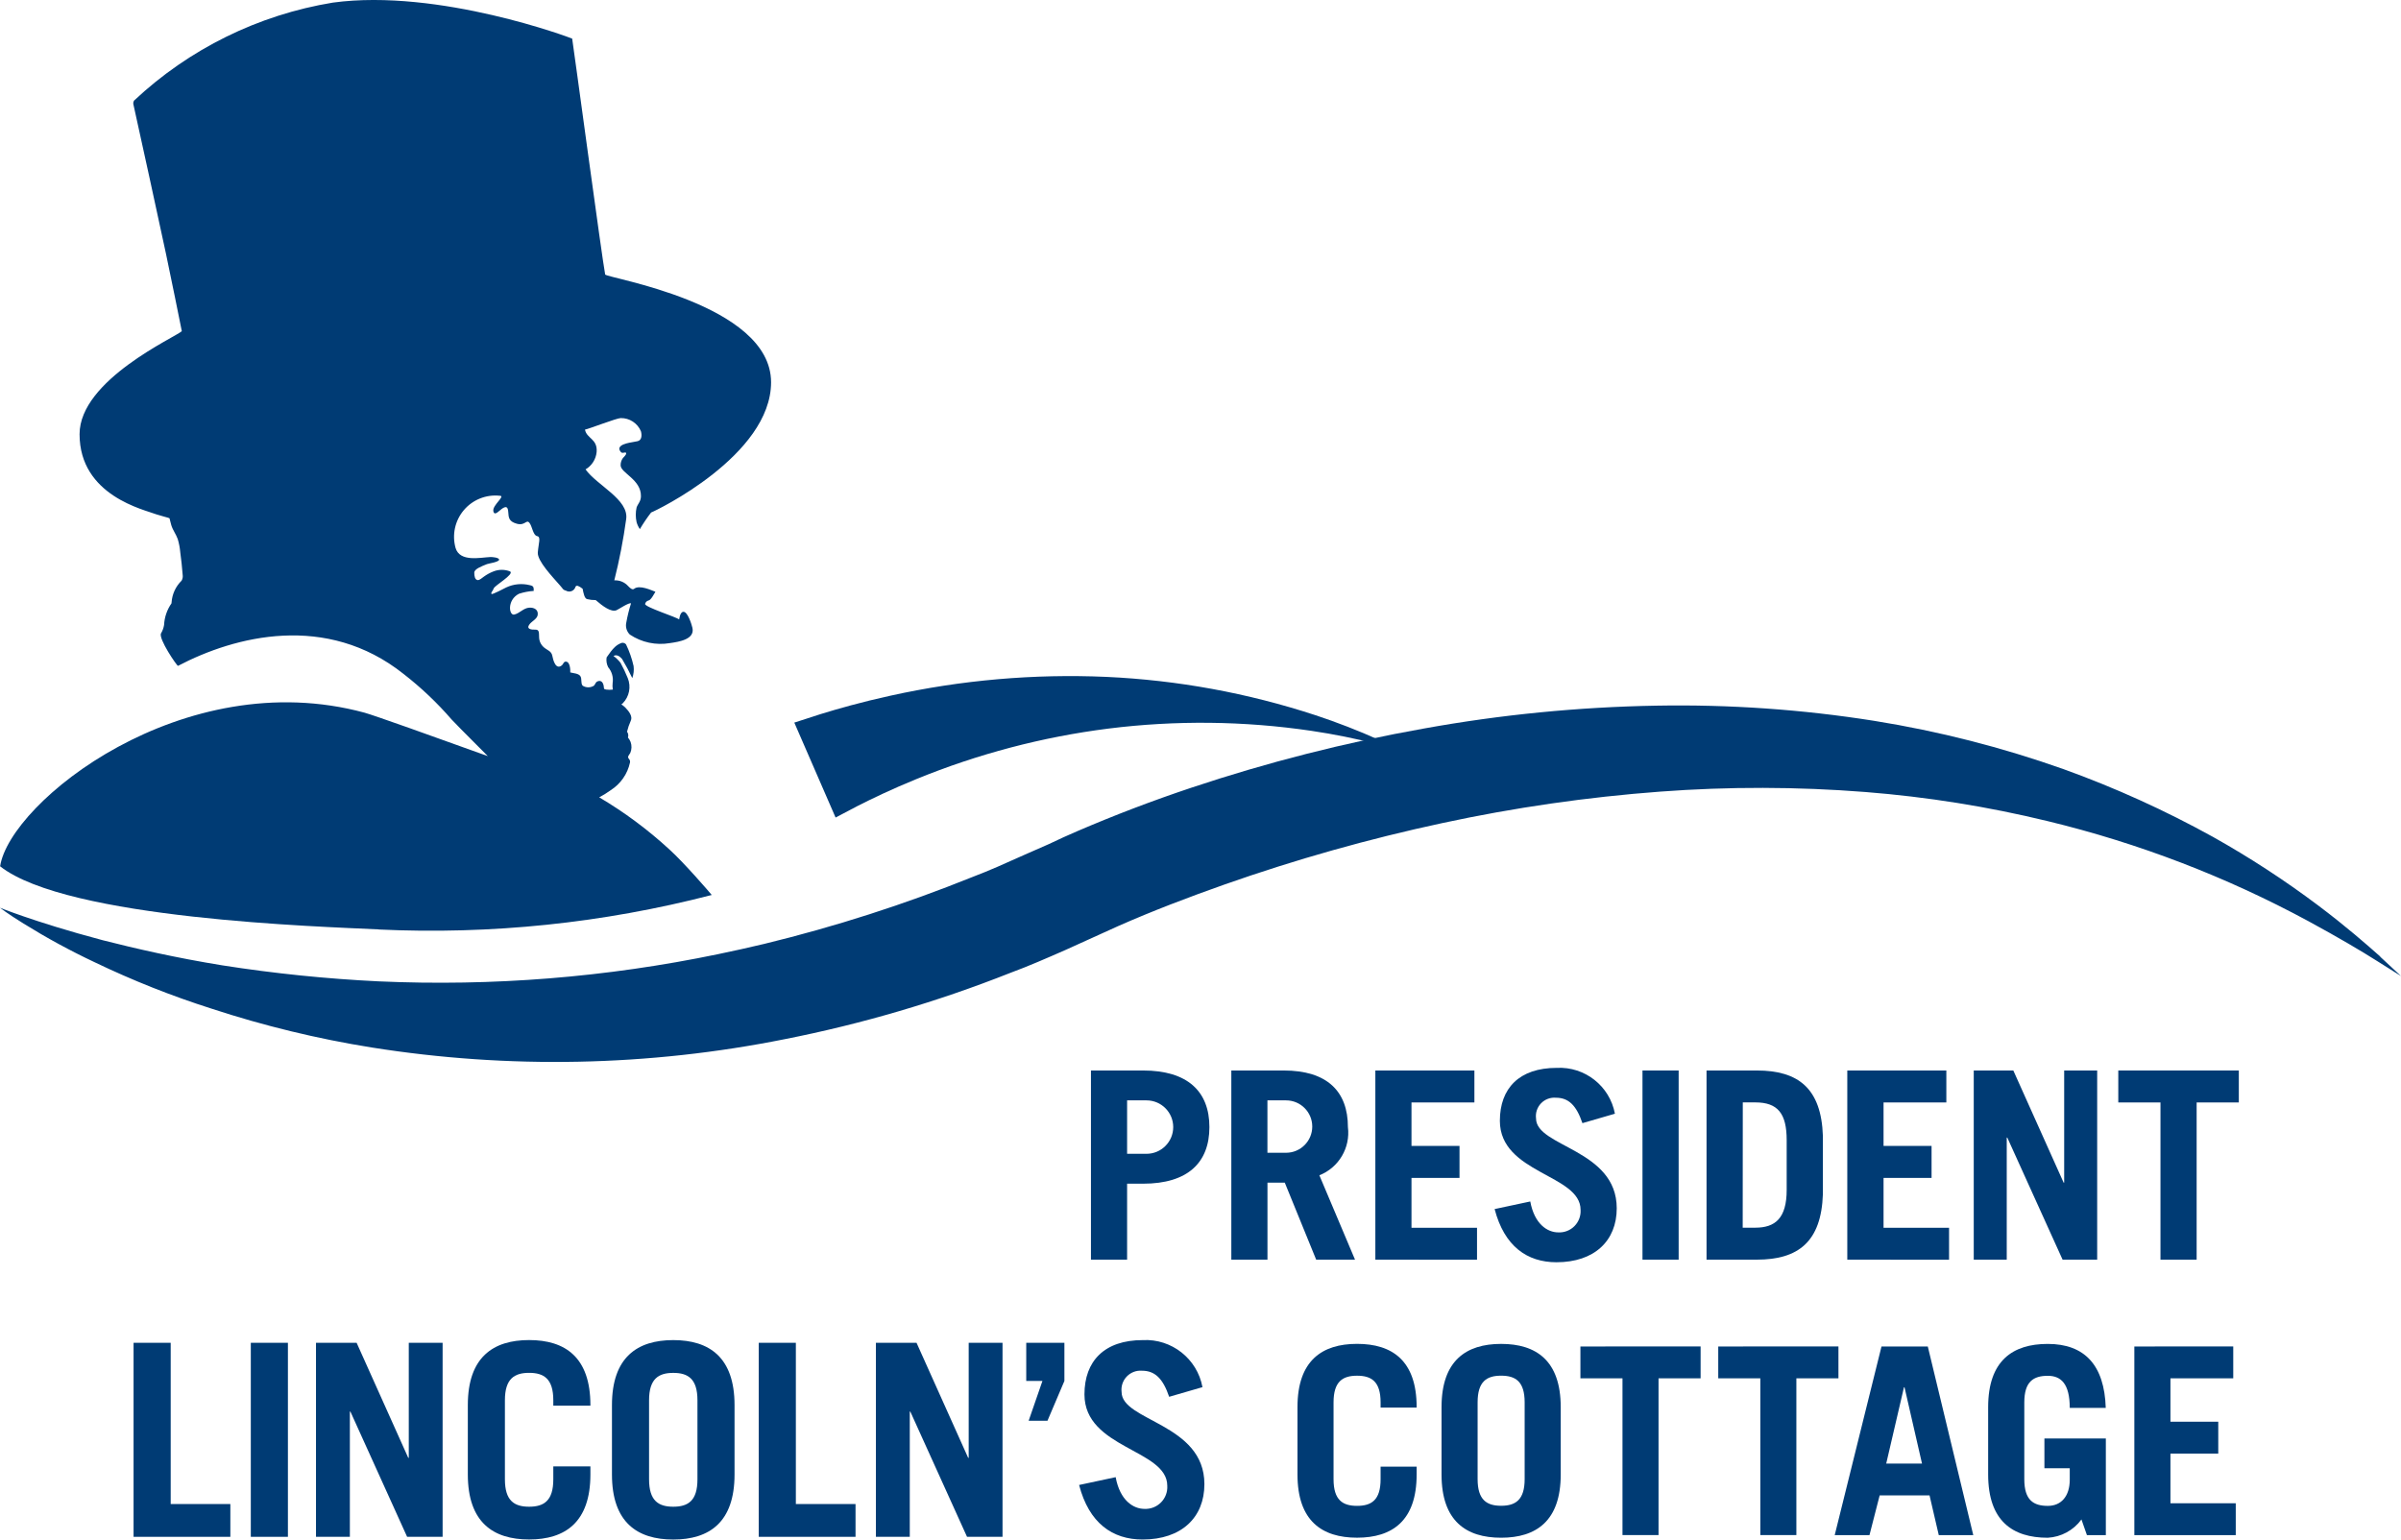
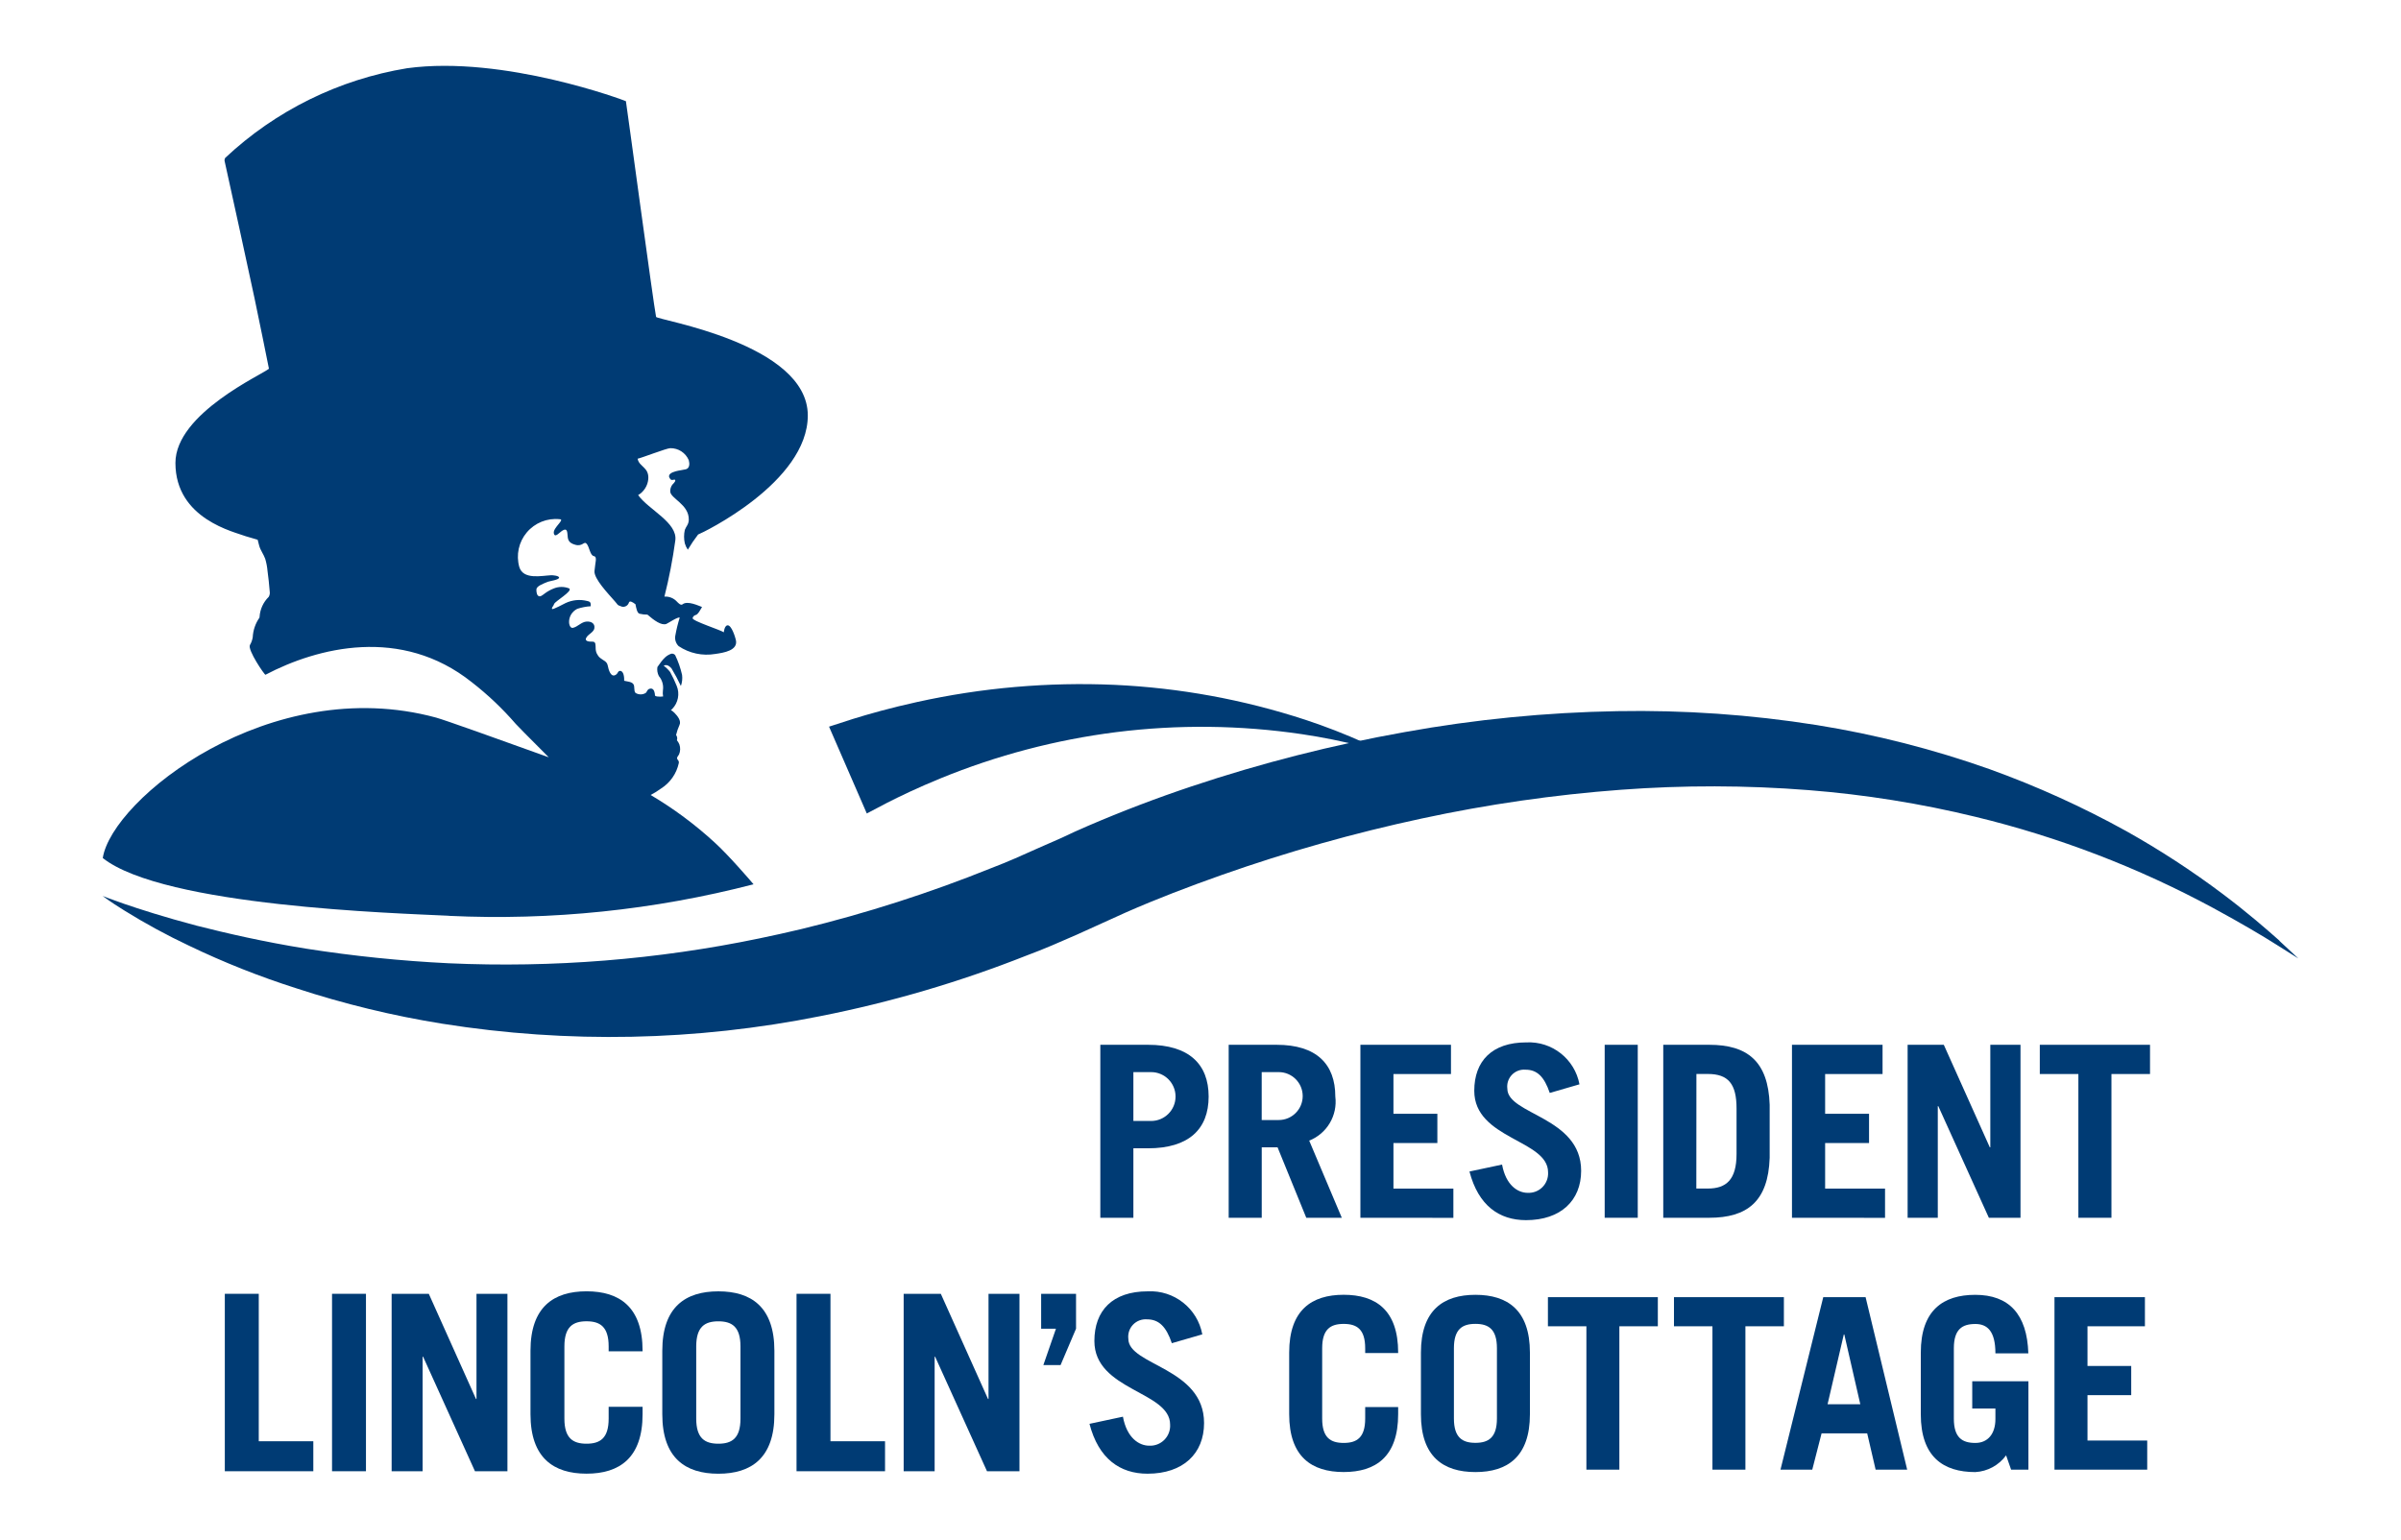
- <svg xmlns="http://www.w3.org/2000/svg" width="130" height="83.382" viewBox="0 0 130 83.382">
+ <svg xmlns="http://www.w3.org/2000/svg" width="130" height="83.382" viewBox="-3.9 -3.9 137.8 91.18">
  <style>.a{fill:#003b74}.b{fill:#003b74}</style>
  <g transform="translate(-80.071 -343.25)">
    <path class="a" d="M100.567,393.592a60.521,60.521,0,0,0,18.041-1.869c-.15-.183-1.507-1.756-2.293-2.466a22.6,22.6,0,0,0-3.8-2.823,4.967,4.967,0,0,0,.624-.388,2.367,2.367,0,0,0,1.042-1.495.212.212,0,0,0-.033-.166c-.145-.153-.026-.221.049-.353a.824.824,0,0,0,.019-.594.932.932,0,0,0-.146-.245.333.333,0,0,0-.049-.313,3.255,3.255,0,0,1,.2-.586c.121-.243-.1-.526-.3-.73a1.356,1.356,0,0,0-.21-.165.288.288,0,0,0,.08-.059,1.267,1.267,0,0,0,.267-1.369,7.748,7.748,0,0,0-.39-.824,1.994,1.994,0,0,0-.382-.37c.208-.109.372.061.464.16a11.292,11.292,0,0,1,.556,1.041,1.429,1.429,0,0,0,.07-.655,5.466,5.466,0,0,0-.409-1.173.247.247,0,0,0-.223-.085,1.008,1.008,0,0,0-.369.217,1.964,1.964,0,0,0-.231.257c-.119.175-.226.3-.229.319a.867.867,0,0,0,.087.532,1.06,1.06,0,0,1,.24.85,1.175,1.175,0,0,0,.011.359,1.4,1.4,0,0,1-.361,0c-.153-.034-.109-.042-.133-.186-.027-.182-.128-.343-.331-.261-.119.049-.121.159-.2.237a.575.575,0,0,1-.608,0c-.12-.134-.027-.371-.127-.519s-.366-.155-.545-.2c.008-.161-.014-.59-.246-.586-.121,0-.125.133-.208.2-.334.273-.476-.293-.516-.505-.049-.27-.259-.3-.451-.462a.744.744,0,0,1-.267-.558c-.013-.2.029-.416-.2-.407-.214.008-.528-.025-.311-.3.119-.153.4-.28.434-.49.048-.295-.2-.417-.457-.4-.316.023-.511.3-.806.372s-.409-.788.249-1.125a3.241,3.241,0,0,1,.8-.154c0-.2,0-.268-.215-.312a1.906,1.906,0,0,0-1.273.123c-.057.026-.775.415-.8.351-.039-.1.061-.121.123-.3.051-.155,1.116-.762.892-.915a1.219,1.219,0,0,0-.915,0,2.287,2.287,0,0,0-.513.281c-.079.051-.229.2-.336.185-.142-.021-.182-.2-.182-.4s.385-.343.688-.465c.087-.035.682-.115.657-.25-.019-.109-.382-.137-.466-.134-.559.025-1.655.285-1.89-.486a2.238,2.238,0,0,1,2.387-2.833c.347,0-.4.505-.344.828s.344-.061.526-.162.263-.058.283.224.022.505.465.626.507-.241.67-.061.2.688.424.73.081.362.04.889c-.034.456.807,1.33,1.179,1.758a.4.4,0,0,0,.029.033c.046.051.083.1.11.131a.291.291,0,0,0,.2.141.351.351,0,0,0,.521-.2c.046-.121.191-.05.387.1.05.247.1.523.241.561a1.871,1.871,0,0,0,.468.054c.4.347.828.656,1.119.552.089-.033.707-.449.792-.371a8.162,8.162,0,0,0-.255,1.036.693.693,0,0,0,.191.649,2.99,2.99,0,0,0,2.17.463c.512-.072,1.359-.209,1.22-.825-.038-.171-.259-.9-.5-.87-.194.029-.206.432-.223.414-.12-.123-1.87-.67-1.84-.841a.251.251,0,0,1,.183-.185c.137-.017.317-.382.376-.474-.207-.074-.867-.394-1.156-.157-.1.079-.243-.069-.329-.159a.926.926,0,0,0-.742-.3,30.376,30.376,0,0,0,.644-3.319c.151-1.064-1.587-1.829-2.2-2.692a1.23,1.23,0,0,0,.6-.94c.059-.72-.543-.726-.631-1.215.214-.037,1.734-.63,1.937-.624a1.167,1.167,0,0,1,1.092.712c.057.2.059.481-.178.539-.2.047-.406.065-.6.119-.223.061-.529.19-.321.451a.132.132,0,0,0,.138.059c.064,0,.158-.055.162.031s-.131.194-.178.256a.647.647,0,0,0-.122.383c-.009.425,1.12.769,1.1,1.689-.007.282-.159.391-.235.6a1.823,1.823,0,0,0,0,.8,1.283,1.283,0,0,0,.177.374,8.913,8.913,0,0,1,.609-.9c.249-.087,6.495-3.09,6.495-7.052,0-4.278-8.949-5.652-8.983-5.838-.155-.769-1.756-12.651-1.786-12.774,0-.015-7.208-2.734-12.956-1.952A20.6,20.6,0,0,0,87.327,348.7a.27.27,0,0,0-.04.171c.2.876,1.551,7.084,1.773,8.135.142.666.86,4.173.855,4.18-.32.316-5.536,2.635-5.536,5.581,0,3.34,3.525,4.092,4.165,4.343.127.048.683.19.7.206s.029.135.1.374c.077.263.259.495.351.756a3.559,3.559,0,0,1,.136.713c.053.4.1.812.13,1.22a.483.483,0,0,1-.057.319,1.815,1.815,0,0,0-.543,1.181.151.151,0,0,1-.006.051,2.222,2.222,0,0,0-.4,1.167,1.311,1.311,0,0,1-.165.456c-.154.283.871,1.785.92,1.76,3.086-1.62,8.034-2.886,12.211.438a18.178,18.178,0,0,1,2.605,2.471c.724.759,1.313,1.319,1.957,1.98-3.016-1.089-6.167-2.213-6.673-2.352-9.828-2.668-19.2,4.837-19.733,8.319,3.624,2.863,17.4,3.268,20.5,3.418" transform="translate(0 0)" />
    <path class="b" d="M208.946,390.287c-.748-.664-1.856-1.635-3.358-2.765a50.9,50.9,0,0,0-5.7-3.715,55.755,55.755,0,0,0-8.093-3.67,58.236,58.236,0,0,0-10.242-2.614,67.578,67.578,0,0,0-11.8-.823,78.511,78.511,0,0,0-12.572,1.236,88.806,88.806,0,0,0-12.63,3.216c-2.077.695-4.123,1.474-6.153,2.347-.511.222-1.01.443-1.54.7l-1.365.6c-.927.417-1.851.834-2.795,1.191a81.585,81.585,0,0,1-11.251,3.614c-.839.2-1.673.385-2.5.556a74.016,74.016,0,0,1-18.38,1.472,79.488,79.488,0,0,1-8.46-.867c-2.514-.407-4.69-.906-6.479-1.362-1.922-.51-3.368-.975-4.31-1.3-.807-.279-1.248-.457-1.248-.457s.424.33,1.281.859a37.752,37.752,0,0,0,3.839,2.089,48.884,48.884,0,0,0,6.343,2.519,56.345,56.345,0,0,0,8.656,2.1,63.315,63.315,0,0,0,22.384-.452,69.938,69.938,0,0,0,12.188-3.583c1.016-.375,2.01-.812,3.006-1.249l2.868-1.3c1.849-.815,3.775-1.549,5.714-2.234a96.386,96.386,0,0,1,11.833-3.339,86.519,86.519,0,0,1,11.778-1.7,72.61,72.61,0,0,1,11.122.022,62.593,62.593,0,0,1,9.87,1.579,58.65,58.65,0,0,1,14.1,5.413c1.623.881,2.881,1.625,3.72,2.158l1.3.818-1.124-1.044" transform="translate(0 4.769)" />
    <path class="b" d="M149.891,378.961l.333.161.043.023.024.018s.021,0,.007.05c-.03.033-.032.022-.032.022h-.019a1.123,1.123,0,0,1-.112-.024l-.234-.063-.578-.154a35.24,35.24,0,0,0-3.613-.73,40.63,40.63,0,0,0-11-.121,41.051,41.051,0,0,0-10.4,2.738c-1.348.55-2.437,1.077-3.19,1.461l-1.175.618-2.235-5.142,1.42-.459c.906-.28,2.21-.654,3.791-1a45.008,45.008,0,0,1,11.69-1.017,42.508,42.508,0,0,1,11.3,2.07,35.772,35.772,0,0,1,3.488,1.356l.545.25.218.1.09.039,0,0s0-.01-.026.016c-.014.046.013.041,0,.04l-.014-.013-.034-.027-.3-.214" transform="translate(5.368 4.569)" />
    <path class="a" d="M143.507,414.281c0,1.132.495,1.443,1.273,1.443s1.274-.311,1.274-1.443V413.6h1.952v.424c0,2.518-1.329,3.424-3.226,3.424s-3.226-.906-3.226-3.424v-3.65c0-2.519,1.33-3.424,3.226-3.424s3.226.9,3.226,3.424v.027h-1.952v-.282c0-1.132-.495-1.444-1.274-1.444s-1.273.312-1.273,1.444Z" transform="translate(8.768 9.085)" />
    <path class="a" d="M148.38,410.376c0-2.519,1.33-3.424,3.226-3.424s3.227.9,3.227,3.424v3.65c0,2.518-1.33,3.424-3.227,3.424s-3.226-.906-3.226-3.424Zm1.953,3.9c0,1.132.5,1.443,1.273,1.443s1.274-.311,1.274-1.443v-4.159c0-1.132-.495-1.444-1.274-1.444s-1.273.312-1.273,1.444Z" transform="translate(9.742 9.085)" />
    <path class="a" d="M154.961,407.075V408.8h2.278v8.49h1.952V408.8h2.278v-1.727Z" transform="translate(10.68 9.102)" />
    <path class="a" d="M161.492,407.075V408.8h2.278v8.49h1.952V408.8H168v-1.727Z" transform="translate(11.612 9.102)" />
    <path class="a" d="M169.544,407.075l-2.533,10.216h1.882l.552-2.152h2.7l.5,2.152h1.868l-2.462-10.216Zm1.217,2.208h.029l.947,4.132H169.8Z" transform="translate(12.399 9.102)" />
    <path class="a" d="M179.333,416.46a2.421,2.421,0,0,1-1.825.991c-1.9,0-3.226-.906-3.226-3.424v-3.65c0-2.518,1.329-3.424,3.226-3.424,1.994,0,3.07,1.146,3.141,3.466H178.7c0-1.316-.48-1.739-1.187-1.739-.779,0-1.274.311-1.274,1.442v4.16c0,1.132.495,1.443,1.274,1.443.735,0,1.187-.537,1.187-1.415v-.623h-1.372v-1.613h3.326v5.235H179.63Z" transform="translate(13.436 9.085)" />
    <path class="a" d="M181.209,407.075v10.216H186.7v-1.726h-3.536v-2.689h2.589V411.15h-2.589V408.8h3.4v-1.727Z" transform="translate(14.424 9.102)" />
    <path class="a" d="M86.4,406.9v10.509h5.24v-1.776H88.41V406.9Z" transform="translate(0.903 9.077)" />
    <rect class="a" width="2.009" height="10.509" transform="translate(93.651 415.977)" />
    <path class="a" d="M100.068,406.9v6.23h-.029l-2.795-6.23h-2.2v10.509h1.834v-6.783h.029l3.071,6.783H101.9V406.9Z" transform="translate(2.136 9.077)" />
    <path class="a" d="M104.248,414.312c0,1.164.51,1.484,1.311,1.484s1.309-.32,1.309-1.484v-.7h2.009v.436c0,2.59-1.368,3.523-3.318,3.523s-3.319-.932-3.319-3.523v-3.756c0-2.591,1.368-3.522,3.319-3.522s3.318.93,3.318,3.522v.03h-2.009v-.291c0-1.165-.51-1.485-1.309-1.485s-1.311.32-1.311,1.485Z" transform="translate(3.161 9.059)" />
    <path class="a" d="M109.069,410.295c0-2.591,1.368-3.523,3.319-3.523s3.318.931,3.318,3.523v3.756c0,2.59-1.368,3.523-3.318,3.523s-3.319-.932-3.319-3.523Zm2.009,4.017c0,1.164.51,1.484,1.311,1.484s1.309-.32,1.309-1.484v-4.279c0-1.165-.51-1.485-1.309-1.485s-1.311.32-1.311,1.485Z" transform="translate(4.136 9.059)" />
    <path class="a" d="M116.025,406.9v10.509h5.24v-1.776h-3.231V406.9Z" transform="translate(5.128 9.077)" />
    <path class="a" d="M126.6,406.9v6.23h-.029l-2.795-6.23h-2.2v10.509h1.834v-6.783h.029l3.071,6.783h1.922V406.9Z" transform="translate(5.92 9.077)" />
    <path class="a" d="M129.577,408.967H128.7V406.9h2.066v2.067l-.916,2.154h-1.019Z" transform="translate(6.936 9.077)" />
    <path class="a" d="M136.082,409.843c-.335-.99-.771-1.412-1.469-1.412a1.031,1.031,0,0,0-1.107,1.149c0,1.588,4.484,1.7,4.484,4.993,0,1.805-1.237,3-3.348,3-1.631,0-2.9-.888-3.436-2.954l1.98-.423c.232,1.266.961,1.717,1.557,1.717a1.181,1.181,0,0,0,1.237-1.251c0-1.98-4.484-2.01-4.484-4.949,0-1.805,1.077-2.941,3.158-2.941a3.125,3.125,0,0,1,3.232,2.548Z" transform="translate(7.292 9.059)" />
    <path class="a" d="M131.767,404.237V393.992h2.823c2.412,0,3.59,1.136,3.59,3.066s-1.178,3.065-3.59,3.065h-.866v4.115Zm1.957-5.733h1.05a1.447,1.447,0,1,0,0-2.894h-1.05Z" transform="translate(7.373 7.237)" />
    <path class="a" d="M143.013,404.237l-1.7-4.172h-.937v4.172h-1.957V393.992h2.837c2.356,0,3.476,1.136,3.476,3.066a2.476,2.476,0,0,1-1.546,2.61l1.93,4.569Zm-2.639-5.789h1.008a1.419,1.419,0,0,0,0-2.838h-1.008Z" transform="translate(8.321 7.237)" />
    <path class="a" d="M145.243,404.237V393.992h5.363v1.731H147.2v2.355h2.6v1.732h-2.6v2.7h3.548v1.731Z" transform="translate(9.295 7.237)" />
    <path class="a" d="M155.649,396.862c-.327-.966-.752-1.377-1.433-1.377a1,1,0,0,0-1.079,1.122c0,1.546,4.37,1.66,4.37,4.866,0,1.76-1.207,2.923-3.264,2.923-1.588,0-2.823-.865-3.348-2.881l1.93-.411c.227,1.234.936,1.674,1.517,1.674a1.151,1.151,0,0,0,1.207-1.22c0-1.93-4.37-1.957-4.37-4.824,0-1.76,1.05-2.866,3.079-2.866a3.046,3.046,0,0,1,3.15,2.483Z" transform="translate(10.101 7.219)" />
    <rect class="a" width="1.958" height="10.245" transform="translate(169.002 401.229)" />
    <path class="a" d="M160.937,393.992h2.724c2.242,0,3.491.966,3.576,3.548v3.149c-.086,2.582-1.335,3.548-3.576,3.548h-2.724Zm1.958,8.514h.681c1.079,0,1.7-.511,1.7-2.043v-2.7c0-1.447-.483-2.043-1.7-2.043H162.9Z" transform="translate(11.533 7.237)" />
    <path class="a" d="M167.607,404.237V393.992h5.363v1.731h-3.4v2.355h2.6v1.732h-2.6v2.7h3.547v1.731Z" transform="translate(12.484 7.237)" />
    <path class="a" d="M173.6,404.237V393.992h2.142l2.724,6.073h.03v-6.073h1.787v10.245h-1.873l-2.994-6.612h-.03v6.612Z" transform="translate(13.338 7.237)" />
    <path class="a" d="M186.975,393.992v1.731h-2.284v8.514h-1.958v-8.514h-2.284v-1.731Z" transform="translate(14.315 7.237)" />
  </g>
</svg>
